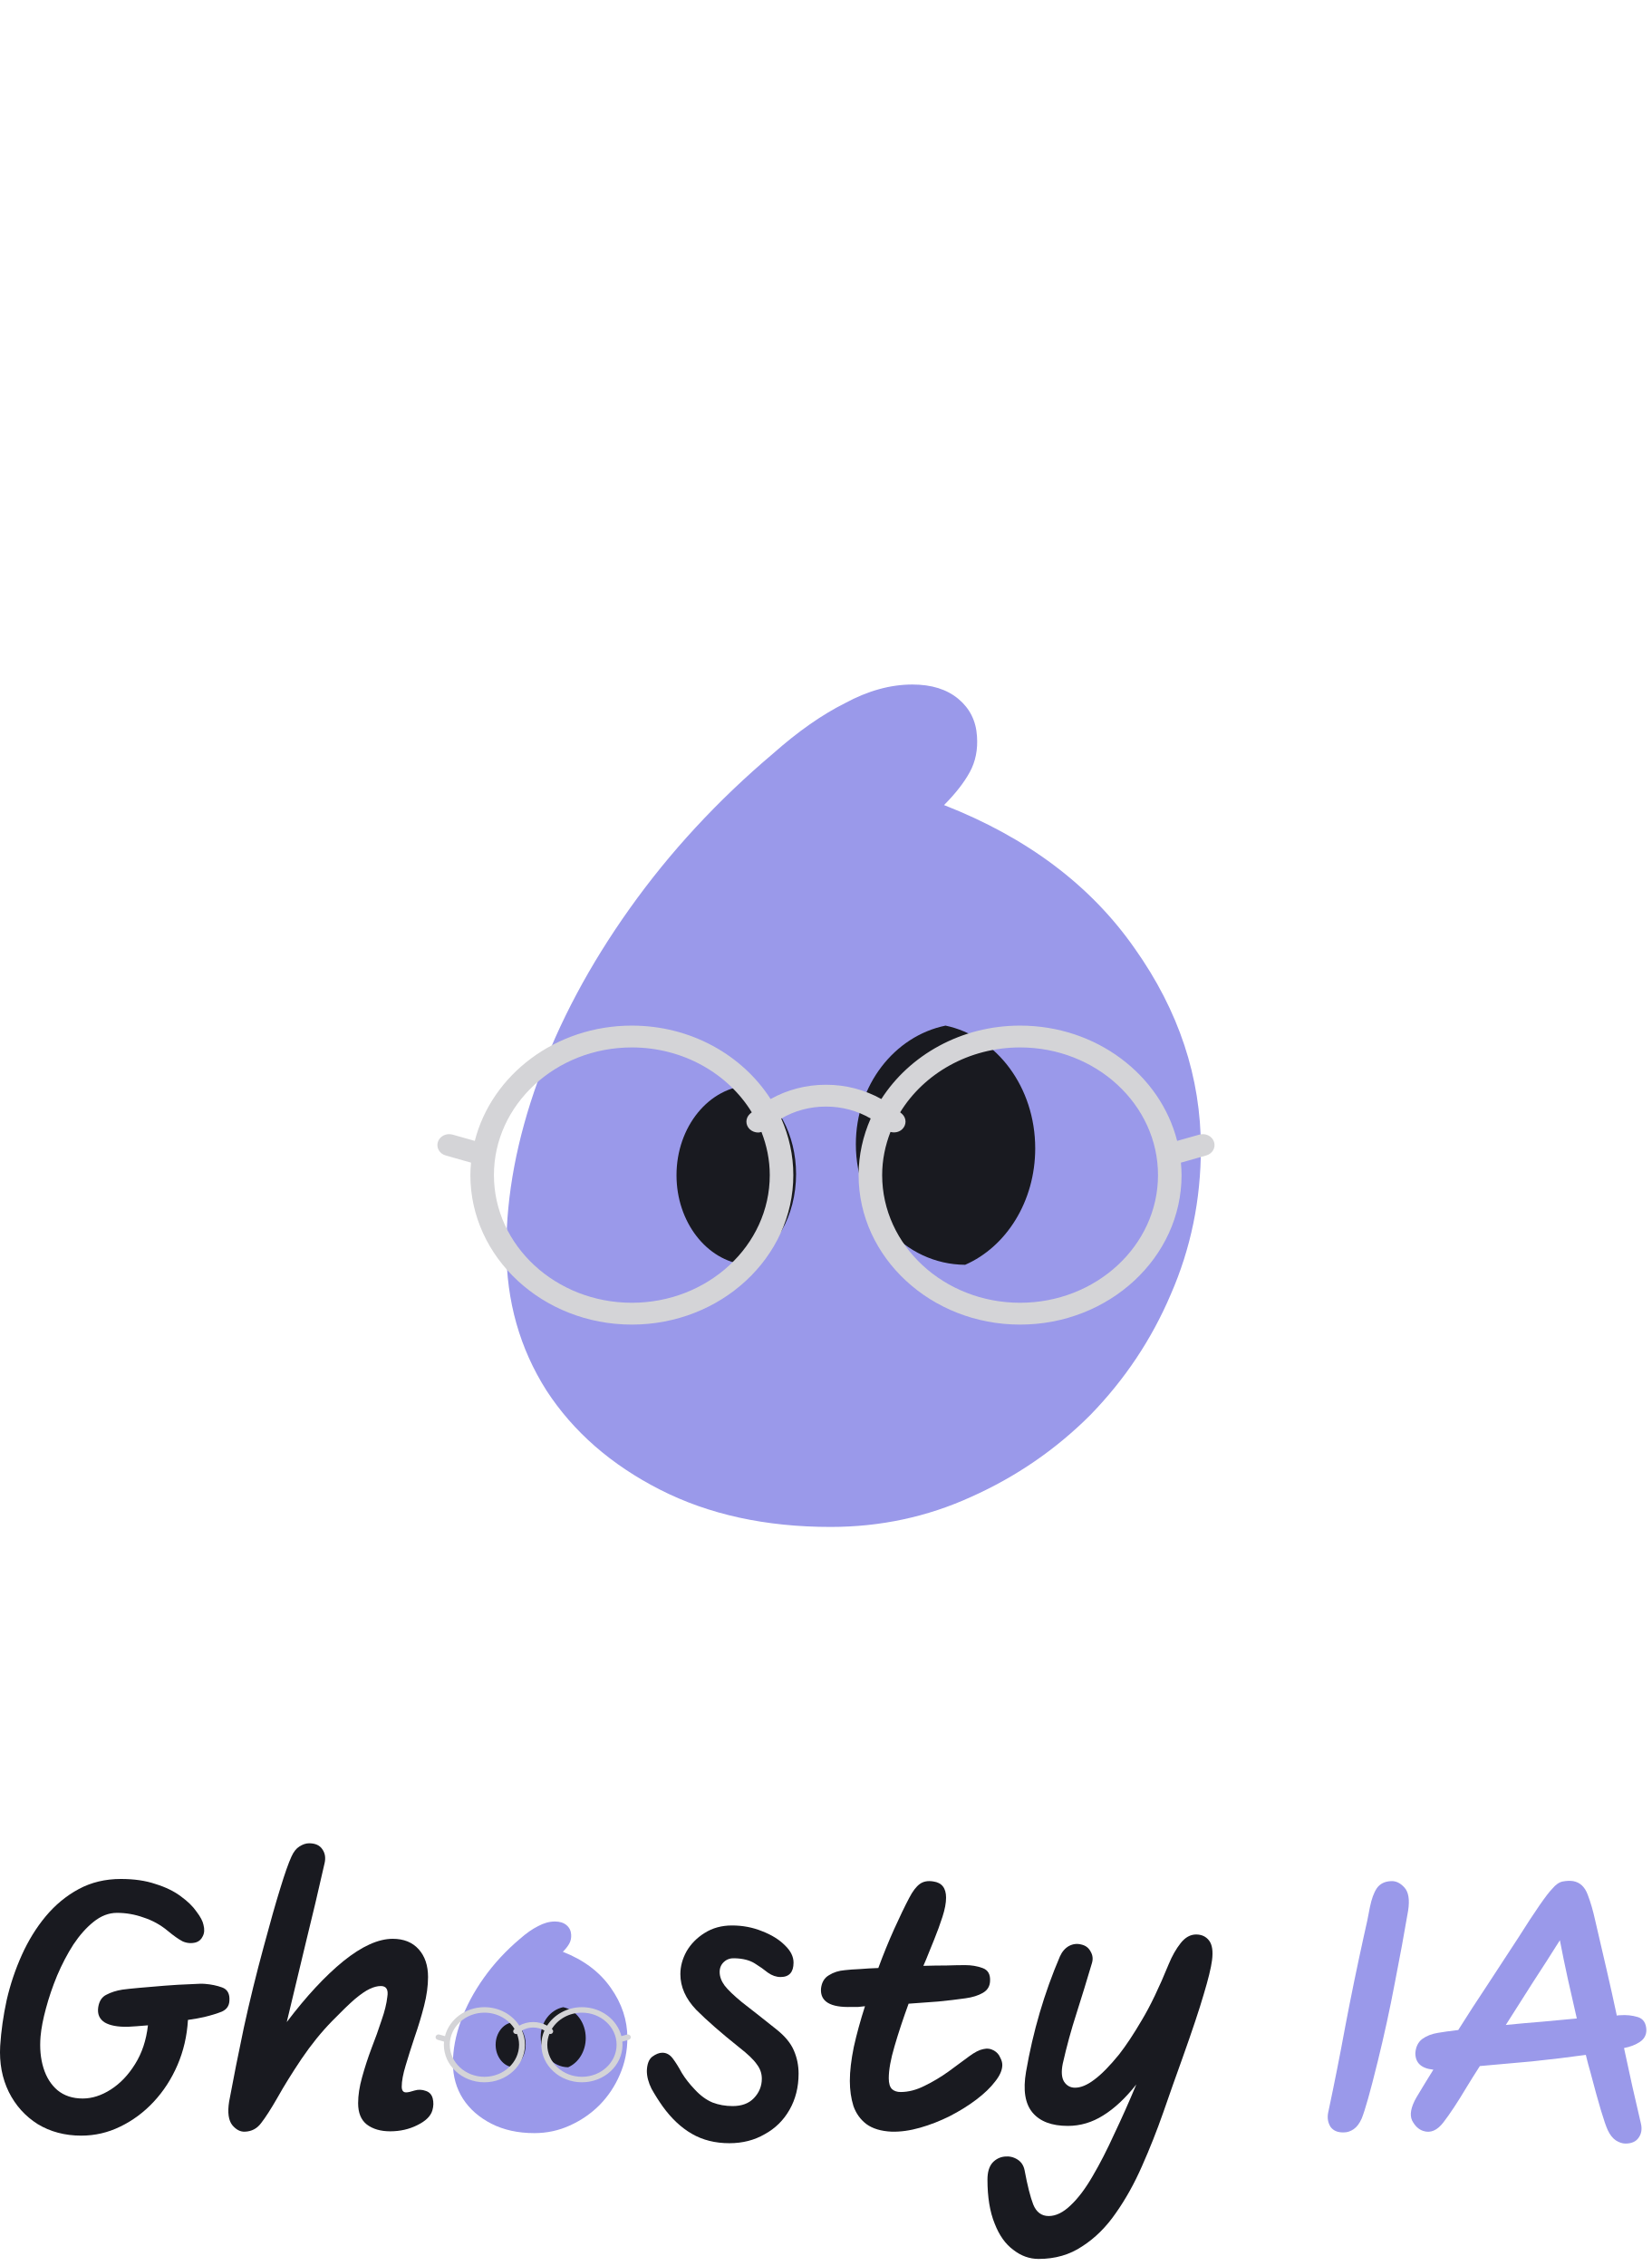
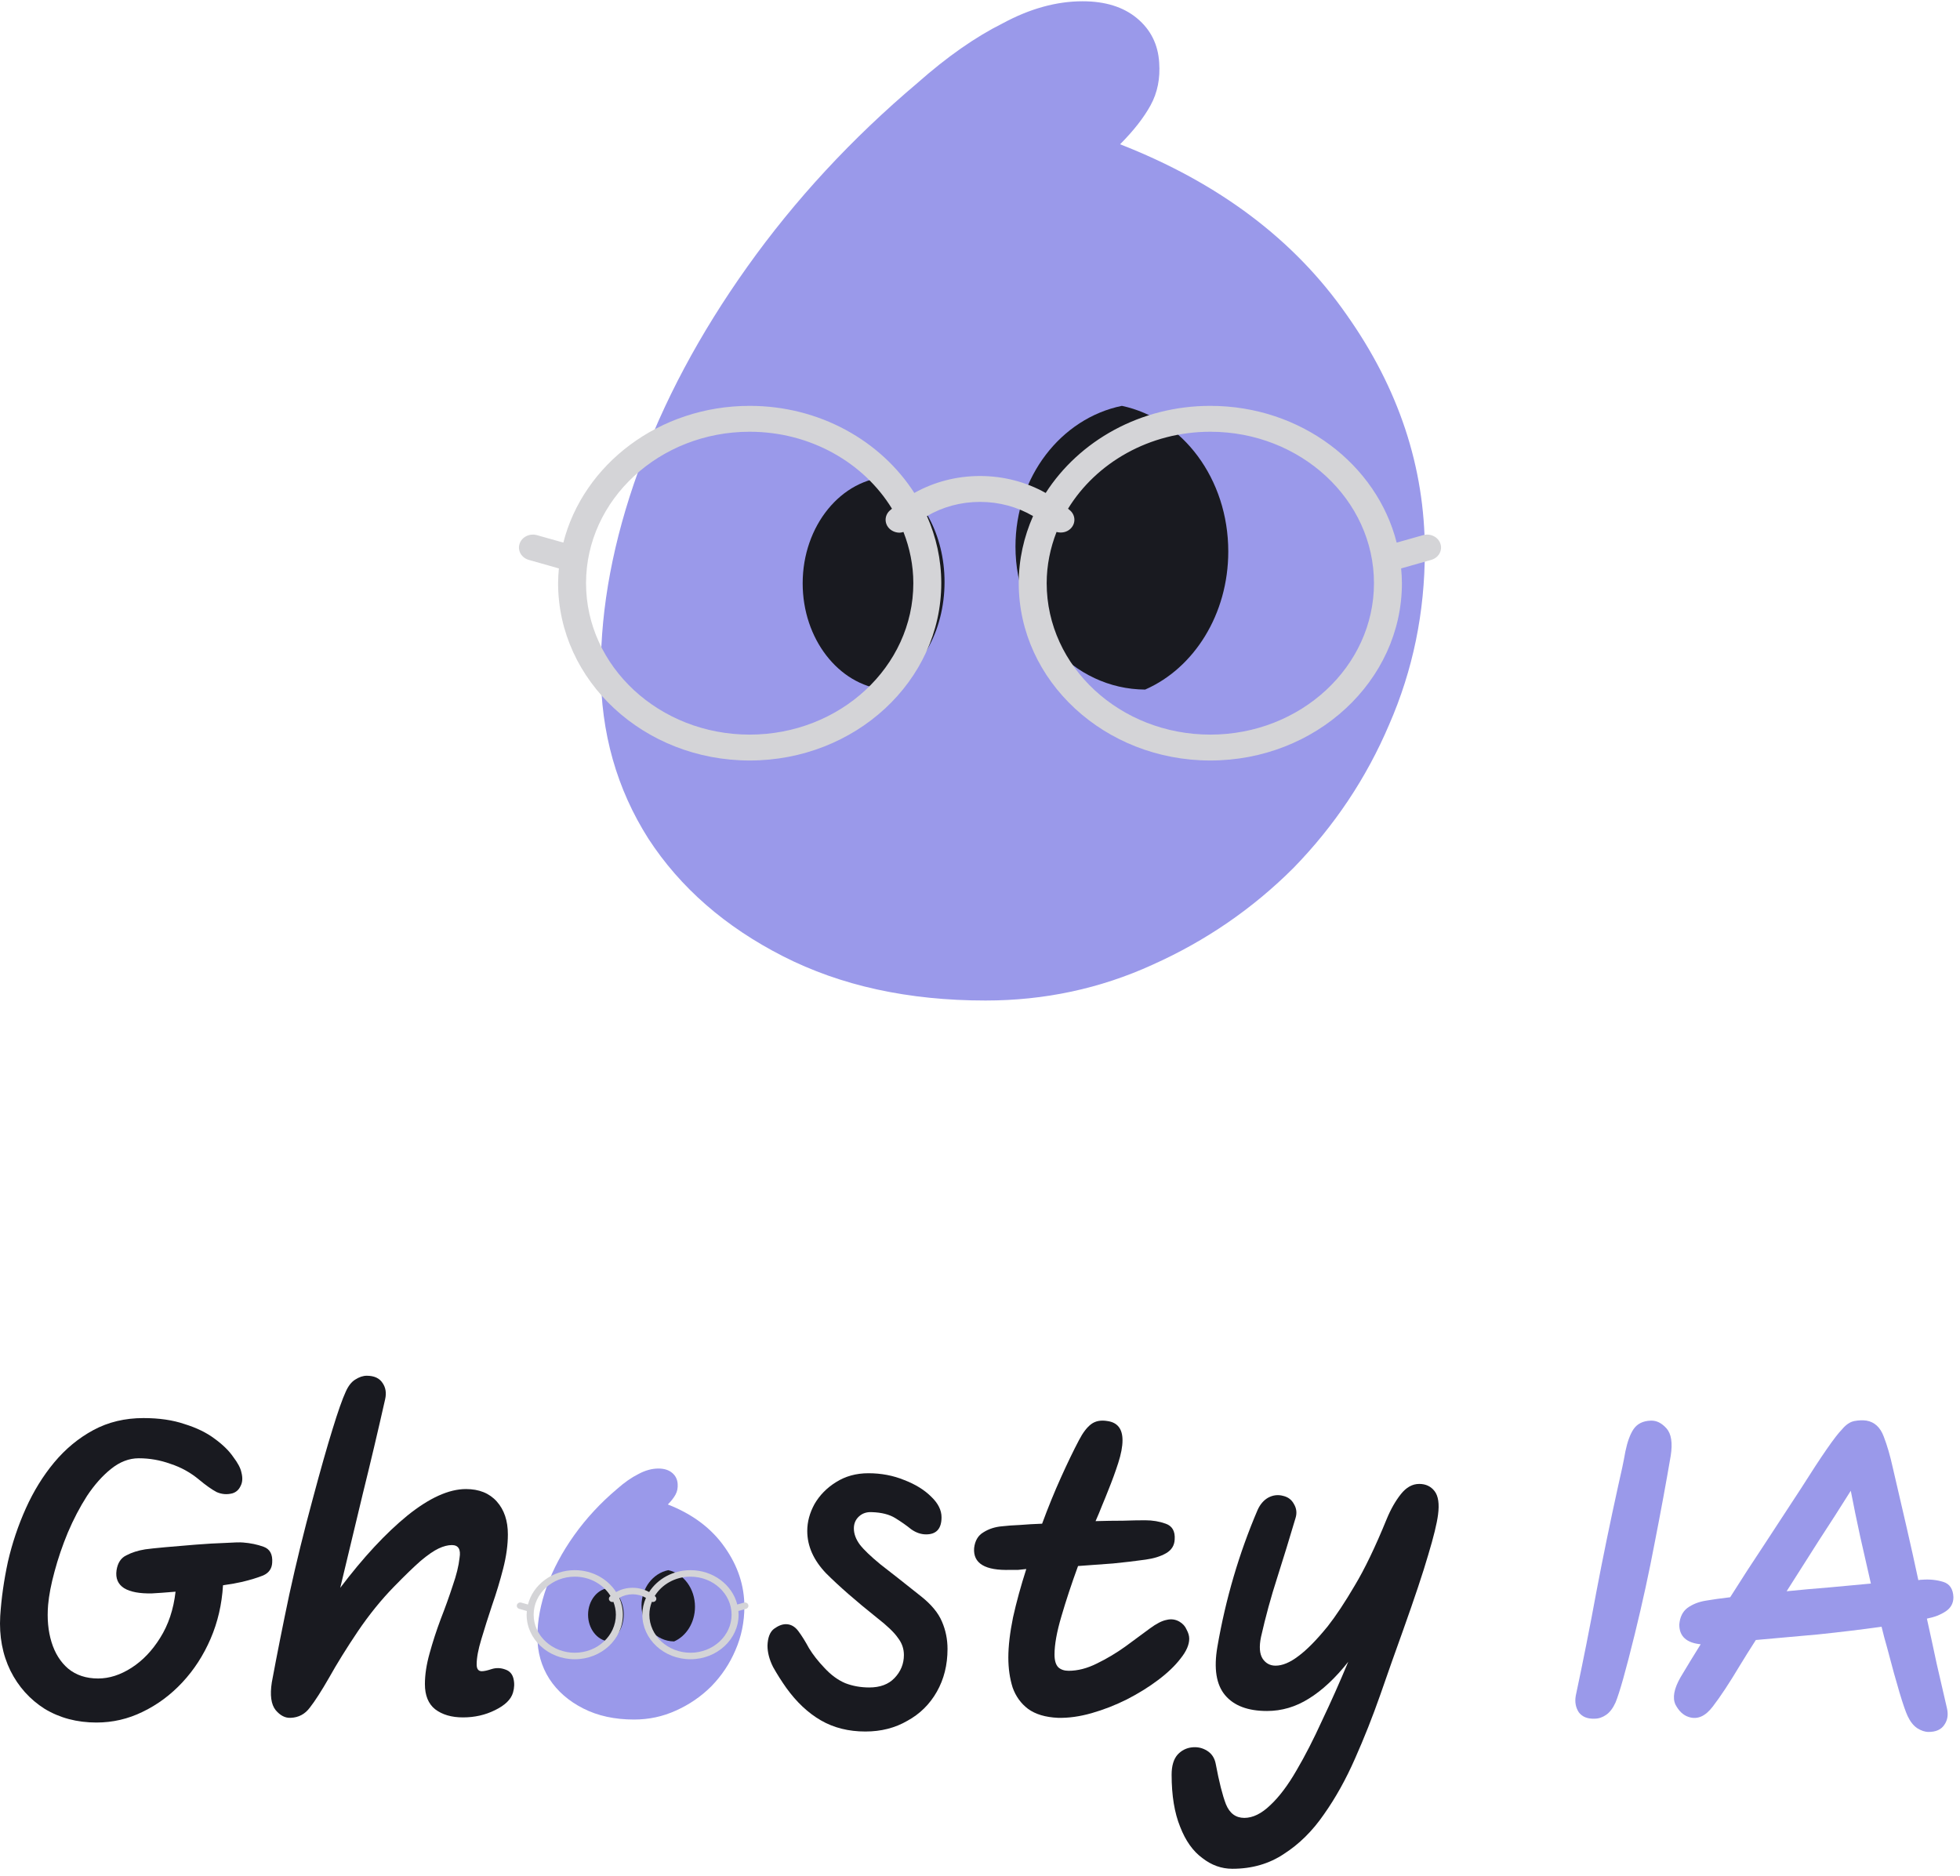
- <svg xmlns="http://www.w3.org/2000/svg" width="140" height="192" viewBox="0 0 140 192" fill="none">
-   <g transform="translate(37.067 58.000) scale(5.06667)">
+ <svg xmlns="http://www.w3.org/2000/svg" width="140" height="134" viewBox="0 0 140 134" fill="none">
+   <g transform="translate(37.067 0.091) scale(5.06667)">
    <path d="M7.946 0C8.266 0 8.522 0.08 8.714 0.24C8.906 0.4 9.01 0.608 9.026 0.864C9.042 1.088 9.002 1.288 8.906 1.464C8.81 1.64 8.666 1.824 8.475 2.016C9.866 2.56 10.93 3.36 11.666 4.416C12.402 5.456 12.771 6.568 12.771 7.752C12.771 8.616 12.603 9.432 12.267 10.2C11.947 10.952 11.498 11.624 10.922 12.216C10.346 12.792 9.682 13.248 8.931 13.584C8.195 13.92 7.41 14.088 6.578 14.088C5.49 14.088 4.539 13.88 3.723 13.464C2.907 13.048 2.274 12.496 1.826 11.808C1.378 11.104 1.154 10.312 1.154 9.432C1.154 8.536 1.331 7.6 1.683 6.624C2.035 5.648 2.547 4.688 3.219 3.744C3.891 2.8 4.69 1.936 5.618 1.152C6.034 0.784 6.434 0.504 6.818 0.312C7.202 0.104 7.578 1.43712e-06 7.946 0Z" fill="#9A99EA" />
    <path d="M7 7.688C7 8.8 7.817 9.699 8.828 9.704C9.517 9.403 10 8.643 10 7.757C10 6.733 9.356 5.885 8.5 5.704C7.644 5.88 7 6.701 7 7.688Z" fill="#191A20" />
    <path d="M4 8.206C4 8.989 4.505 9.635 5.15 9.704C5.647 9.489 6 8.892 6 8.186C6 7.52 5.678 6.948 5.224 6.704C4.545 6.728 4 7.394 4 8.206Z" fill="#191A20" />
    <path d="M12.86 7.876L12.437 7.996C12.443 8.065 12.448 8.134 12.448 8.204C12.448 9.582 11.236 10.704 9.747 10.704C8.258 10.704 7.046 9.582 7.046 8.204C7.046 7.869 7.119 7.55 7.248 7.258C7.026 7.128 6.769 7.058 6.5 7.058C6.231 7.058 5.974 7.128 5.752 7.258C5.881 7.55 5.954 7.869 5.954 8.204C5.954 9.582 4.742 10.704 3.253 10.704C1.764 10.704 0.552 9.582 0.552 8.204C0.552 8.134 0.557 8.065 0.563 7.996L0.14 7.876C0.036 7.847 -0.023 7.745 0.009 7.649C0.04 7.552 0.151 7.498 0.254 7.527L0.626 7.632C0.907 6.529 1.976 5.704 3.253 5.704C4.24 5.704 5.103 6.198 5.574 6.932C5.851 6.777 6.168 6.693 6.5 6.693C6.832 6.693 7.149 6.777 7.426 6.932C7.897 6.198 8.76 5.704 9.747 5.704C11.024 5.704 12.094 6.529 12.374 7.632L12.746 7.527C12.85 7.498 12.96 7.552 12.991 7.649C13.023 7.745 12.964 7.847 12.86 7.876ZM5.421 7.482C5.403 7.487 5.385 7.492 5.367 7.492C5.316 7.492 5.266 7.474 5.227 7.439C5.15 7.368 5.15 7.252 5.227 7.181C5.238 7.171 5.249 7.163 5.259 7.154C4.863 6.507 4.112 6.069 3.253 6.069C1.981 6.069 0.946 7.027 0.946 8.204C0.946 9.381 1.981 10.339 3.253 10.339C4.525 10.339 5.56 9.381 5.56 8.204C5.56 7.95 5.509 7.708 5.421 7.482ZM9.747 6.069C8.888 6.069 8.138 6.507 7.741 7.154C7.751 7.163 7.762 7.171 7.773 7.181C7.85 7.252 7.85 7.368 7.773 7.439C7.72 7.488 7.646 7.5 7.579 7.482C7.491 7.708 7.44 7.95 7.44 8.204C7.44 9.381 8.475 10.339 9.747 10.339C11.019 10.339 12.054 9.381 12.054 8.204C12.054 7.027 11.019 6.069 9.747 6.069Z" fill="#D4D4D7" />
  </g>
-   <g transform="translate(0 156.182) scale(1.27273)">
+   <g transform="translate(0 98.273) scale(1.27273)">
    <path d="M5.412 19.464C4.324 19.464 3.356 19.208 2.508 18.696C1.676 18.168 1.036 17.456 0.588 16.56C0.14 15.648 -0.052 14.624 0.012 13.488C0.076 12.496 0.22 11.48 0.444 10.44C0.684 9.4 1.02 8.4 1.452 7.44C1.884 6.48 2.412 5.624 3.036 4.872C3.676 4.104 4.412 3.496 5.244 3.048C6.076 2.6 7.012 2.376 8.052 2.376C8.932 2.376 9.7 2.488 10.356 2.712C11.028 2.92 11.588 3.192 12.036 3.528C12.5 3.864 12.852 4.208 13.092 4.56C13.348 4.896 13.5 5.184 13.548 5.424C13.628 5.728 13.612 5.984 13.5 6.192C13.404 6.4 13.252 6.536 13.044 6.6C12.74 6.68 12.444 6.656 12.156 6.528C11.884 6.384 11.556 6.152 11.172 5.832C10.692 5.432 10.156 5.136 9.564 4.944C8.988 4.736 8.396 4.632 7.788 4.632C7.244 4.632 6.724 4.832 6.228 5.232C5.748 5.616 5.3 6.12 4.884 6.744C4.484 7.368 4.124 8.056 3.804 8.808C3.5 9.544 3.252 10.272 3.06 10.992C2.868 11.696 2.748 12.32 2.7 12.864C2.636 13.632 2.7 14.328 2.892 14.952C3.084 15.576 3.396 16.072 3.828 16.44C4.276 16.808 4.836 16.992 5.508 16.992C6.132 16.992 6.756 16.792 7.38 16.392C8.004 15.992 8.54 15.432 8.988 14.712C9.452 13.976 9.74 13.112 9.852 12.12C9.292 12.168 8.852 12.2 8.532 12.216C7.844 12.232 7.324 12.136 6.972 11.928C6.62 11.704 6.476 11.368 6.54 10.92C6.604 10.504 6.788 10.224 7.092 10.08C7.396 9.92 7.748 9.808 8.148 9.744C8.372 9.712 8.748 9.672 9.276 9.624C9.804 9.576 10.372 9.528 10.98 9.48C11.588 9.432 12.14 9.4 12.636 9.384C13.148 9.352 13.484 9.344 13.644 9.36C14.06 9.392 14.444 9.472 14.796 9.6C15.148 9.728 15.308 10.024 15.276 10.488C15.26 10.824 15.092 11.064 14.772 11.208C14.452 11.336 14.06 11.456 13.596 11.568C13.324 11.632 12.964 11.696 12.516 11.76C12.452 12.832 12.22 13.832 11.82 14.76C11.42 15.688 10.892 16.504 10.236 17.208C9.58 17.912 8.836 18.464 8.004 18.864C7.188 19.264 6.324 19.464 5.412 19.464Z" fill="#191A20" />
    <path d="M16.311 19.2C16.007 19.216 15.727 19.072 15.471 18.768C15.215 18.448 15.143 17.928 15.255 17.208C15.543 15.656 15.871 14.008 16.239 12.264C16.623 10.504 17.063 8.712 17.559 6.888C17.991 5.272 18.359 3.976 18.663 3C18.967 2.008 19.215 1.304 19.407 0.888C19.551 0.568 19.727 0.344 19.935 0.216C20.159 0.072 20.375 0 20.583 0C20.999 0 21.295 0.136 21.471 0.408C21.647 0.664 21.695 0.968 21.615 1.32C21.215 3.096 20.799 4.856 20.367 6.6C19.951 8.328 19.527 10.096 19.095 11.904C20.391 10.192 21.647 8.84 22.863 7.848C24.095 6.856 25.191 6.36 26.151 6.36C26.887 6.36 27.463 6.592 27.879 7.056C28.295 7.52 28.503 8.136 28.503 8.904C28.503 9.496 28.415 10.136 28.239 10.824C28.063 11.512 27.855 12.2 27.615 12.888C27.391 13.56 27.191 14.192 27.015 14.784C26.839 15.36 26.751 15.832 26.751 16.2C26.751 16.456 26.847 16.584 27.039 16.584C27.167 16.584 27.351 16.544 27.591 16.464C27.847 16.384 28.103 16.392 28.359 16.488C28.599 16.568 28.751 16.736 28.815 16.992C28.879 17.248 28.871 17.512 28.791 17.784C28.679 18.168 28.343 18.496 27.783 18.768C27.239 19.04 26.639 19.176 25.983 19.176C25.343 19.176 24.823 19.024 24.423 18.72C24.039 18.416 23.847 17.944 23.847 17.304C23.847 16.776 23.935 16.2 24.111 15.576C24.287 14.936 24.495 14.296 24.735 13.656C24.991 13 25.215 12.376 25.407 11.784C25.615 11.192 25.743 10.672 25.791 10.224C25.871 9.744 25.727 9.504 25.359 9.504C25.135 9.504 24.887 9.568 24.615 9.696C24.343 9.824 24.007 10.056 23.607 10.392C23.223 10.728 22.727 11.208 22.119 11.832C21.399 12.568 20.719 13.408 20.079 14.352C19.455 15.28 18.919 16.144 18.471 16.944C18.039 17.696 17.679 18.256 17.391 18.624C17.119 18.992 16.759 19.184 16.311 19.2Z" fill="#191A20" />
    <path d="M35.584 19.296C34.496 19.296 33.544 19.088 32.728 18.672C31.912 18.256 31.28 17.704 30.832 17.016C30.384 16.312 30.16 15.52 30.16 14.64C30.16 13.744 30.336 12.808 30.688 11.832C31.04 10.856 31.552 9.896 32.224 8.952C32.896 8.008 33.696 7.144 34.624 6.36C35.04 5.992 35.44 5.712 35.824 5.52C36.208 5.312 36.584 5.208 36.952 5.208C37.272 5.208 37.528 5.288 37.72 5.448C37.912 5.608 38.016 5.816 38.032 6.072C38.048 6.296 38.008 6.496 37.912 6.672C37.816 6.848 37.672 7.032 37.48 7.224C38.872 7.768 39.936 8.568 40.672 9.624C41.408 10.664 41.776 11.776 41.776 12.96C41.776 13.824 41.608 14.64 41.272 15.408C40.952 16.16 40.504 16.832 39.928 17.424C39.352 18 38.688 18.456 37.936 18.792C37.2 19.128 36.416 19.296 35.584 19.296ZM32.776 14.208C32.776 14.928 33 15.544 33.448 16.056C33.912 16.568 34.656 16.824 35.68 16.824C36.224 16.824 36.76 16.672 37.288 16.368C37.816 16.048 38.256 15.608 38.608 15.048C38.96 14.472 39.136 13.8 39.136 13.032C39.136 12.12 38.824 11.264 38.2 10.464C37.592 9.664 36.752 9.096 35.68 8.76C34.768 9.592 34.056 10.48 33.544 11.424C33.032 12.368 32.776 13.296 32.776 14.208Z" fill="#9A99EA" />
    <path d="M48.569 19.968C47.625 19.968 46.793 19.76 46.073 19.344C45.353 18.928 44.705 18.32 44.129 17.52C43.857 17.136 43.609 16.744 43.385 16.344C43.177 15.928 43.073 15.528 43.073 15.144C43.089 14.696 43.209 14.384 43.433 14.208C43.673 14.032 43.897 13.944 44.105 13.944C44.377 13.944 44.609 14.072 44.801 14.328C44.993 14.584 45.193 14.904 45.401 15.288C45.625 15.656 45.913 16.024 46.265 16.392C46.633 16.792 47.025 17.08 47.441 17.256C47.857 17.416 48.305 17.496 48.785 17.496C49.393 17.496 49.865 17.32 50.201 16.968C50.553 16.6 50.729 16.168 50.729 15.672C50.729 15.32 50.617 15 50.393 14.712C50.185 14.408 49.793 14.032 49.217 13.584C48.033 12.64 47.081 11.808 46.361 11.088C45.657 10.352 45.305 9.56 45.305 8.712C45.305 8.2 45.441 7.696 45.713 7.2C46.001 6.704 46.401 6.296 46.913 5.976C47.441 5.64 48.049 5.472 48.737 5.472C49.457 5.472 50.129 5.6 50.753 5.856C51.377 6.096 51.881 6.408 52.265 6.792C52.649 7.16 52.841 7.544 52.841 7.944C52.841 8.584 52.553 8.904 51.977 8.904C51.689 8.904 51.409 8.808 51.137 8.616C50.881 8.408 50.585 8.2 50.249 7.992C49.913 7.784 49.473 7.672 48.929 7.656C48.641 7.64 48.401 7.72 48.209 7.896C48.017 8.072 47.921 8.296 47.921 8.568C47.921 8.872 48.033 9.176 48.257 9.48C48.481 9.768 48.865 10.136 49.409 10.584C49.969 11.016 50.721 11.608 51.665 12.36C52.257 12.824 52.657 13.304 52.865 13.8C53.073 14.28 53.177 14.792 53.177 15.336C53.177 16.232 52.977 17.032 52.577 17.736C52.177 18.44 51.625 18.984 50.921 19.368C50.233 19.768 49.449 19.968 48.569 19.968Z" fill="#191A20" />
    <path d="M59.374 19.2C58.67 19.168 58.11 19 57.694 18.696C57.294 18.392 57.006 17.992 56.83 17.496C56.67 16.984 56.59 16.424 56.59 15.816C56.59 15.176 56.678 14.424 56.854 13.56C57.046 12.696 57.294 11.792 57.598 10.848C57.438 10.864 57.286 10.88 57.142 10.896C56.998 10.896 56.854 10.896 56.71 10.896C55.286 10.944 54.606 10.536 54.67 9.672C54.718 9.256 54.894 8.96 55.198 8.784C55.502 8.592 55.854 8.48 56.254 8.448C56.526 8.416 56.854 8.392 57.238 8.376C57.622 8.344 58.038 8.32 58.486 8.304C58.822 7.392 59.174 6.528 59.542 5.712C59.91 4.896 60.246 4.2 60.55 3.624C60.774 3.192 61.006 2.888 61.246 2.712C61.486 2.536 61.79 2.48 62.158 2.544C62.718 2.624 62.998 2.984 62.998 3.624C62.998 3.976 62.918 4.4 62.758 4.896C62.598 5.392 62.414 5.896 62.206 6.408C62.094 6.696 61.974 6.992 61.846 7.296C61.734 7.584 61.614 7.872 61.486 8.16C62.03 8.144 62.542 8.136 63.022 8.136C63.502 8.12 63.918 8.112 64.27 8.112C64.686 8.112 65.07 8.176 65.422 8.304C65.79 8.432 65.958 8.728 65.926 9.192C65.91 9.528 65.75 9.784 65.446 9.96C65.142 10.136 64.758 10.256 64.294 10.32C63.734 10.4 63.126 10.472 62.47 10.536C61.814 10.584 61.158 10.632 60.502 10.68C60.134 11.688 59.822 12.632 59.566 13.512C59.31 14.376 59.182 15.088 59.182 15.648C59.182 15.984 59.254 16.224 59.398 16.368C59.542 16.496 59.734 16.56 59.974 16.56C60.486 16.56 61.014 16.424 61.558 16.152C62.118 15.88 62.654 15.56 63.166 15.192C63.694 14.808 64.15 14.472 64.534 14.184C64.902 13.912 65.214 13.752 65.47 13.704C65.726 13.64 65.966 13.672 66.19 13.8C66.382 13.912 66.518 14.064 66.598 14.256C66.694 14.432 66.742 14.6 66.742 14.76C66.742 15.096 66.582 15.464 66.262 15.864C65.958 16.264 65.542 16.664 65.014 17.064C64.486 17.464 63.894 17.832 63.238 18.168C62.598 18.488 61.942 18.744 61.27 18.936C60.598 19.128 59.966 19.216 59.374 19.2Z" fill="#191A20" />
    <path d="M69.162 27.672C68.554 27.672 67.994 27.472 67.482 27.072C66.954 26.688 66.538 26.104 66.234 25.32C65.914 24.536 65.754 23.56 65.754 22.392C65.754 21.896 65.866 21.52 66.09 21.264C66.314 21.024 66.586 20.888 66.906 20.856C67.21 20.824 67.49 20.888 67.746 21.048C68.002 21.208 68.162 21.448 68.226 21.768C68.418 22.792 68.61 23.552 68.802 24.048C69.01 24.56 69.354 24.816 69.834 24.816C70.314 24.816 70.802 24.576 71.298 24.096C71.794 23.632 72.282 22.984 72.762 22.152C73.242 21.336 73.722 20.4 74.202 19.344C74.698 18.304 75.186 17.208 75.666 16.056C74.946 16.968 74.21 17.656 73.458 18.12C72.722 18.584 71.938 18.816 71.106 18.816C70.034 18.816 69.25 18.52 68.754 17.928C68.258 17.336 68.114 16.432 68.322 15.216C68.786 12.528 69.538 9.968 70.578 7.536C70.722 7.216 70.922 6.984 71.178 6.84C71.45 6.696 71.73 6.664 72.018 6.744C72.29 6.808 72.49 6.96 72.618 7.2C72.762 7.44 72.794 7.696 72.714 7.968C72.378 9.104 72.034 10.224 71.682 11.328C71.33 12.416 71.026 13.528 70.77 14.664C70.658 15.208 70.69 15.616 70.866 15.888C71.042 16.144 71.282 16.272 71.586 16.272C71.97 16.272 72.394 16.096 72.858 15.744C73.338 15.392 73.89 14.832 74.514 14.064C74.978 13.472 75.482 12.712 76.026 11.784C76.586 10.856 77.186 9.608 77.826 8.04C78.05 7.496 78.314 7.032 78.618 6.648C78.922 6.264 79.266 6.072 79.65 6.072C80.018 6.072 80.306 6.208 80.514 6.48C80.722 6.752 80.786 7.192 80.706 7.8C80.642 8.296 80.458 9.048 80.154 10.056C79.866 11.048 79.394 12.464 78.738 14.304C78.322 15.456 77.898 16.656 77.466 17.904C77.034 19.136 76.562 20.328 76.05 21.48C75.538 22.648 74.954 23.696 74.298 24.624C73.658 25.552 72.914 26.288 72.066 26.832C71.234 27.392 70.266 27.672 69.162 27.672Z" fill="#191A20" />
    <path d="M89.493 19.248C89.093 19.264 88.797 19.144 88.605 18.888C88.429 18.616 88.373 18.304 88.437 17.952C88.853 16 89.237 14.064 89.589 12.144C89.957 10.208 90.365 8.224 90.813 6.192C90.989 5.44 91.125 4.792 91.221 4.248C91.333 3.704 91.485 3.288 91.677 3C91.885 2.696 92.205 2.536 92.637 2.52C92.957 2.504 93.253 2.648 93.525 2.952C93.797 3.256 93.877 3.768 93.765 4.488C93.509 5.992 93.213 7.6 92.877 9.312C92.557 11.008 92.181 12.736 91.749 14.496C91.493 15.536 91.277 16.368 91.101 16.992C90.925 17.616 90.781 18.064 90.669 18.336C90.525 18.656 90.349 18.888 90.141 19.032C89.933 19.176 89.717 19.248 89.493 19.248Z" fill="#9A99EA" />
    <path d="M108.238 19.992C108.03 19.992 107.814 19.92 107.59 19.776C107.382 19.632 107.206 19.408 107.062 19.104C106.838 18.624 106.454 17.344 105.91 15.264C105.798 14.88 105.694 14.488 105.598 14.088C104.446 14.248 103.254 14.392 102.022 14.52C100.79 14.632 99.63 14.736 98.542 14.832C98.222 15.328 97.926 15.8 97.654 16.248C97.062 17.24 96.55 18.016 96.118 18.576C95.702 19.12 95.254 19.312 94.774 19.152C94.47 19.056 94.222 18.824 94.03 18.456C93.854 18.072 93.95 17.56 94.318 16.92C94.67 16.328 95.046 15.712 95.446 15.072C94.646 14.992 94.246 14.624 94.246 13.968C94.278 13.552 94.43 13.24 94.702 13.032C94.99 12.824 95.334 12.688 95.734 12.624C96.102 12.56 96.558 12.496 97.102 12.432C97.726 11.44 98.374 10.44 99.046 9.432C99.718 8.408 100.398 7.368 101.086 6.312C102.238 4.488 102.998 3.392 103.366 3.024C103.59 2.752 103.822 2.592 104.062 2.544C104.318 2.496 104.55 2.488 104.758 2.52C105.206 2.6 105.526 2.896 105.718 3.408C105.91 3.904 106.078 4.48 106.222 5.136C106.494 6.304 106.75 7.408 106.99 8.448C107.23 9.488 107.454 10.496 107.662 11.472C107.726 11.456 107.798 11.448 107.878 11.448C108.294 11.416 108.686 11.456 109.054 11.568C109.422 11.68 109.614 11.968 109.63 12.432C109.63 12.768 109.486 13.032 109.198 13.224C108.91 13.416 108.558 13.552 108.142 13.632C108.334 14.496 108.518 15.344 108.694 16.176C108.886 17.008 109.078 17.84 109.27 18.672C109.35 19.024 109.302 19.328 109.126 19.584C108.95 19.856 108.654 19.992 108.238 19.992ZM103.87 6.456C103.278 7.4 102.678 8.336 102.07 9.264C101.478 10.192 100.878 11.136 100.27 12.096C101.054 12.016 101.854 11.944 102.67 11.88C103.486 11.8 104.262 11.728 104.998 11.664C104.79 10.768 104.59 9.888 104.398 9.024C104.206 8.144 104.03 7.288 103.87 6.456Z" fill="#9A99EA" />
    <circle cx="36.004" cy="12.912" r="5" fill="#9A99EA" />
    <path d="M36.004 12.896C36.004 14.008 36.821 14.907 37.832 14.912C38.521 14.611 39.004 13.851 39.004 12.965C39.004 11.941 38.359 11.093 37.504 10.912C36.648 11.088 36.004 11.909 36.004 12.896Z" fill="#191A20" />
    <path d="M33.004 13.414C33.004 14.197 33.509 14.843 34.154 14.912C34.651 14.697 35.004 14.1 35.004 13.394C35.004 12.728 34.681 12.156 34.228 11.912C33.549 11.936 33.004 12.602 33.004 13.414Z" fill="#191A20" />
    <path d="M41.864 13.084L41.441 13.204C41.447 13.273 41.452 13.342 41.452 13.412C41.452 14.79 40.24 15.912 38.751 15.912C37.262 15.912 36.05 14.79 36.05 13.412C36.05 13.077 36.123 12.758 36.252 12.466C36.03 12.336 35.773 12.266 35.504 12.266C35.235 12.266 34.978 12.336 34.755 12.466C34.885 12.758 34.958 13.077 34.958 13.412C34.958 14.79 33.746 15.912 32.257 15.912C30.767 15.912 29.556 14.79 29.556 13.412C29.556 13.342 29.561 13.273 29.567 13.204L29.143 13.084C29.04 13.055 28.981 12.953 29.012 12.857C29.044 12.76 29.155 12.706 29.258 12.735L29.63 12.84C29.91 11.737 30.98 10.912 32.257 10.912C33.244 10.912 34.107 11.406 34.578 12.14C34.855 11.985 35.172 11.901 35.504 11.901C35.836 11.901 36.153 11.985 36.43 12.14C36.901 11.406 37.764 10.912 38.751 10.912C40.028 10.912 41.097 11.737 41.378 12.84L41.749 12.735C41.854 12.706 41.964 12.76 41.995 12.857C42.027 12.953 41.968 13.055 41.864 13.084ZM34.425 12.69C34.407 12.695 34.389 12.7 34.37 12.7C34.32 12.7 34.27 12.682 34.231 12.647C34.154 12.576 34.154 12.46 34.231 12.389C34.242 12.38 34.253 12.371 34.263 12.362C33.866 11.715 33.116 11.277 32.257 11.277C30.985 11.277 29.95 12.235 29.95 13.412C29.95 14.589 30.985 15.547 32.257 15.547C33.529 15.547 34.564 14.589 34.564 13.412C34.564 13.159 34.513 12.916 34.425 12.69ZM38.751 11.277C37.892 11.277 37.141 11.715 36.745 12.362C36.755 12.371 36.766 12.38 36.777 12.389C36.854 12.46 36.854 12.576 36.777 12.647C36.724 12.696 36.649 12.708 36.583 12.69C36.495 12.916 36.444 13.159 36.444 13.412C36.444 14.589 37.479 15.547 38.751 15.547C40.023 15.547 41.058 14.589 41.058 13.412C41.058 12.235 40.023 11.277 38.751 11.277Z" fill="#D4D4D7" />
  </g>
</svg>
